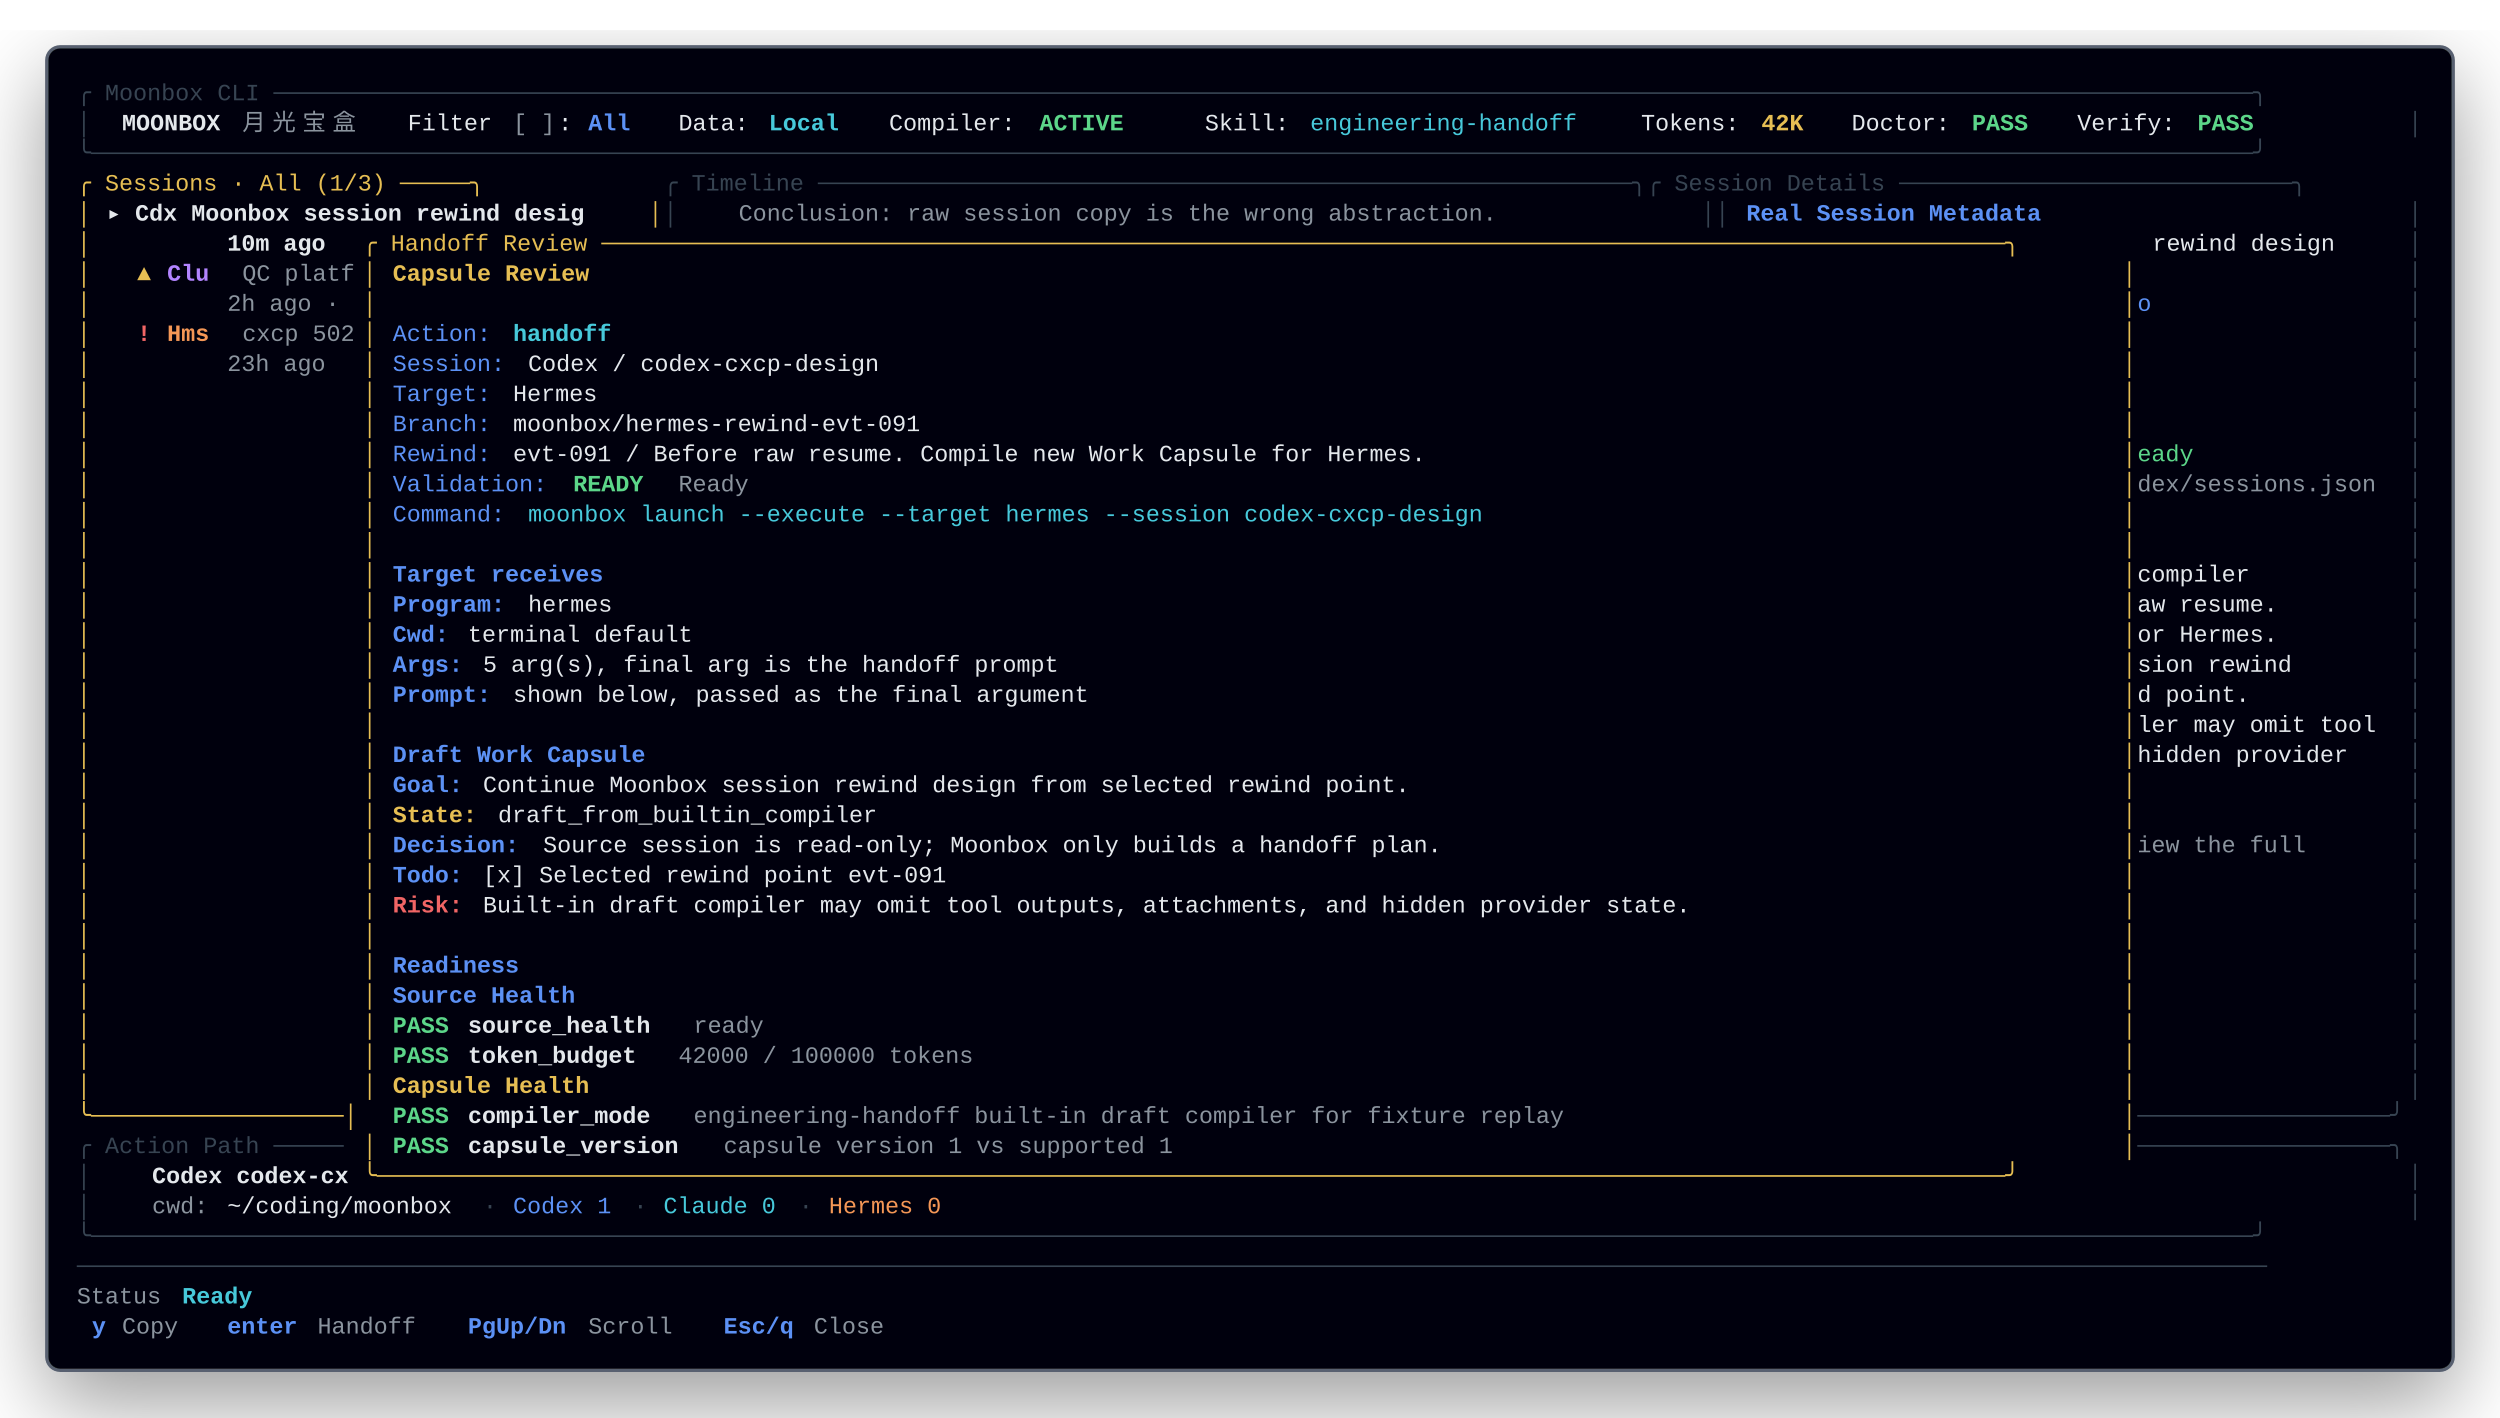
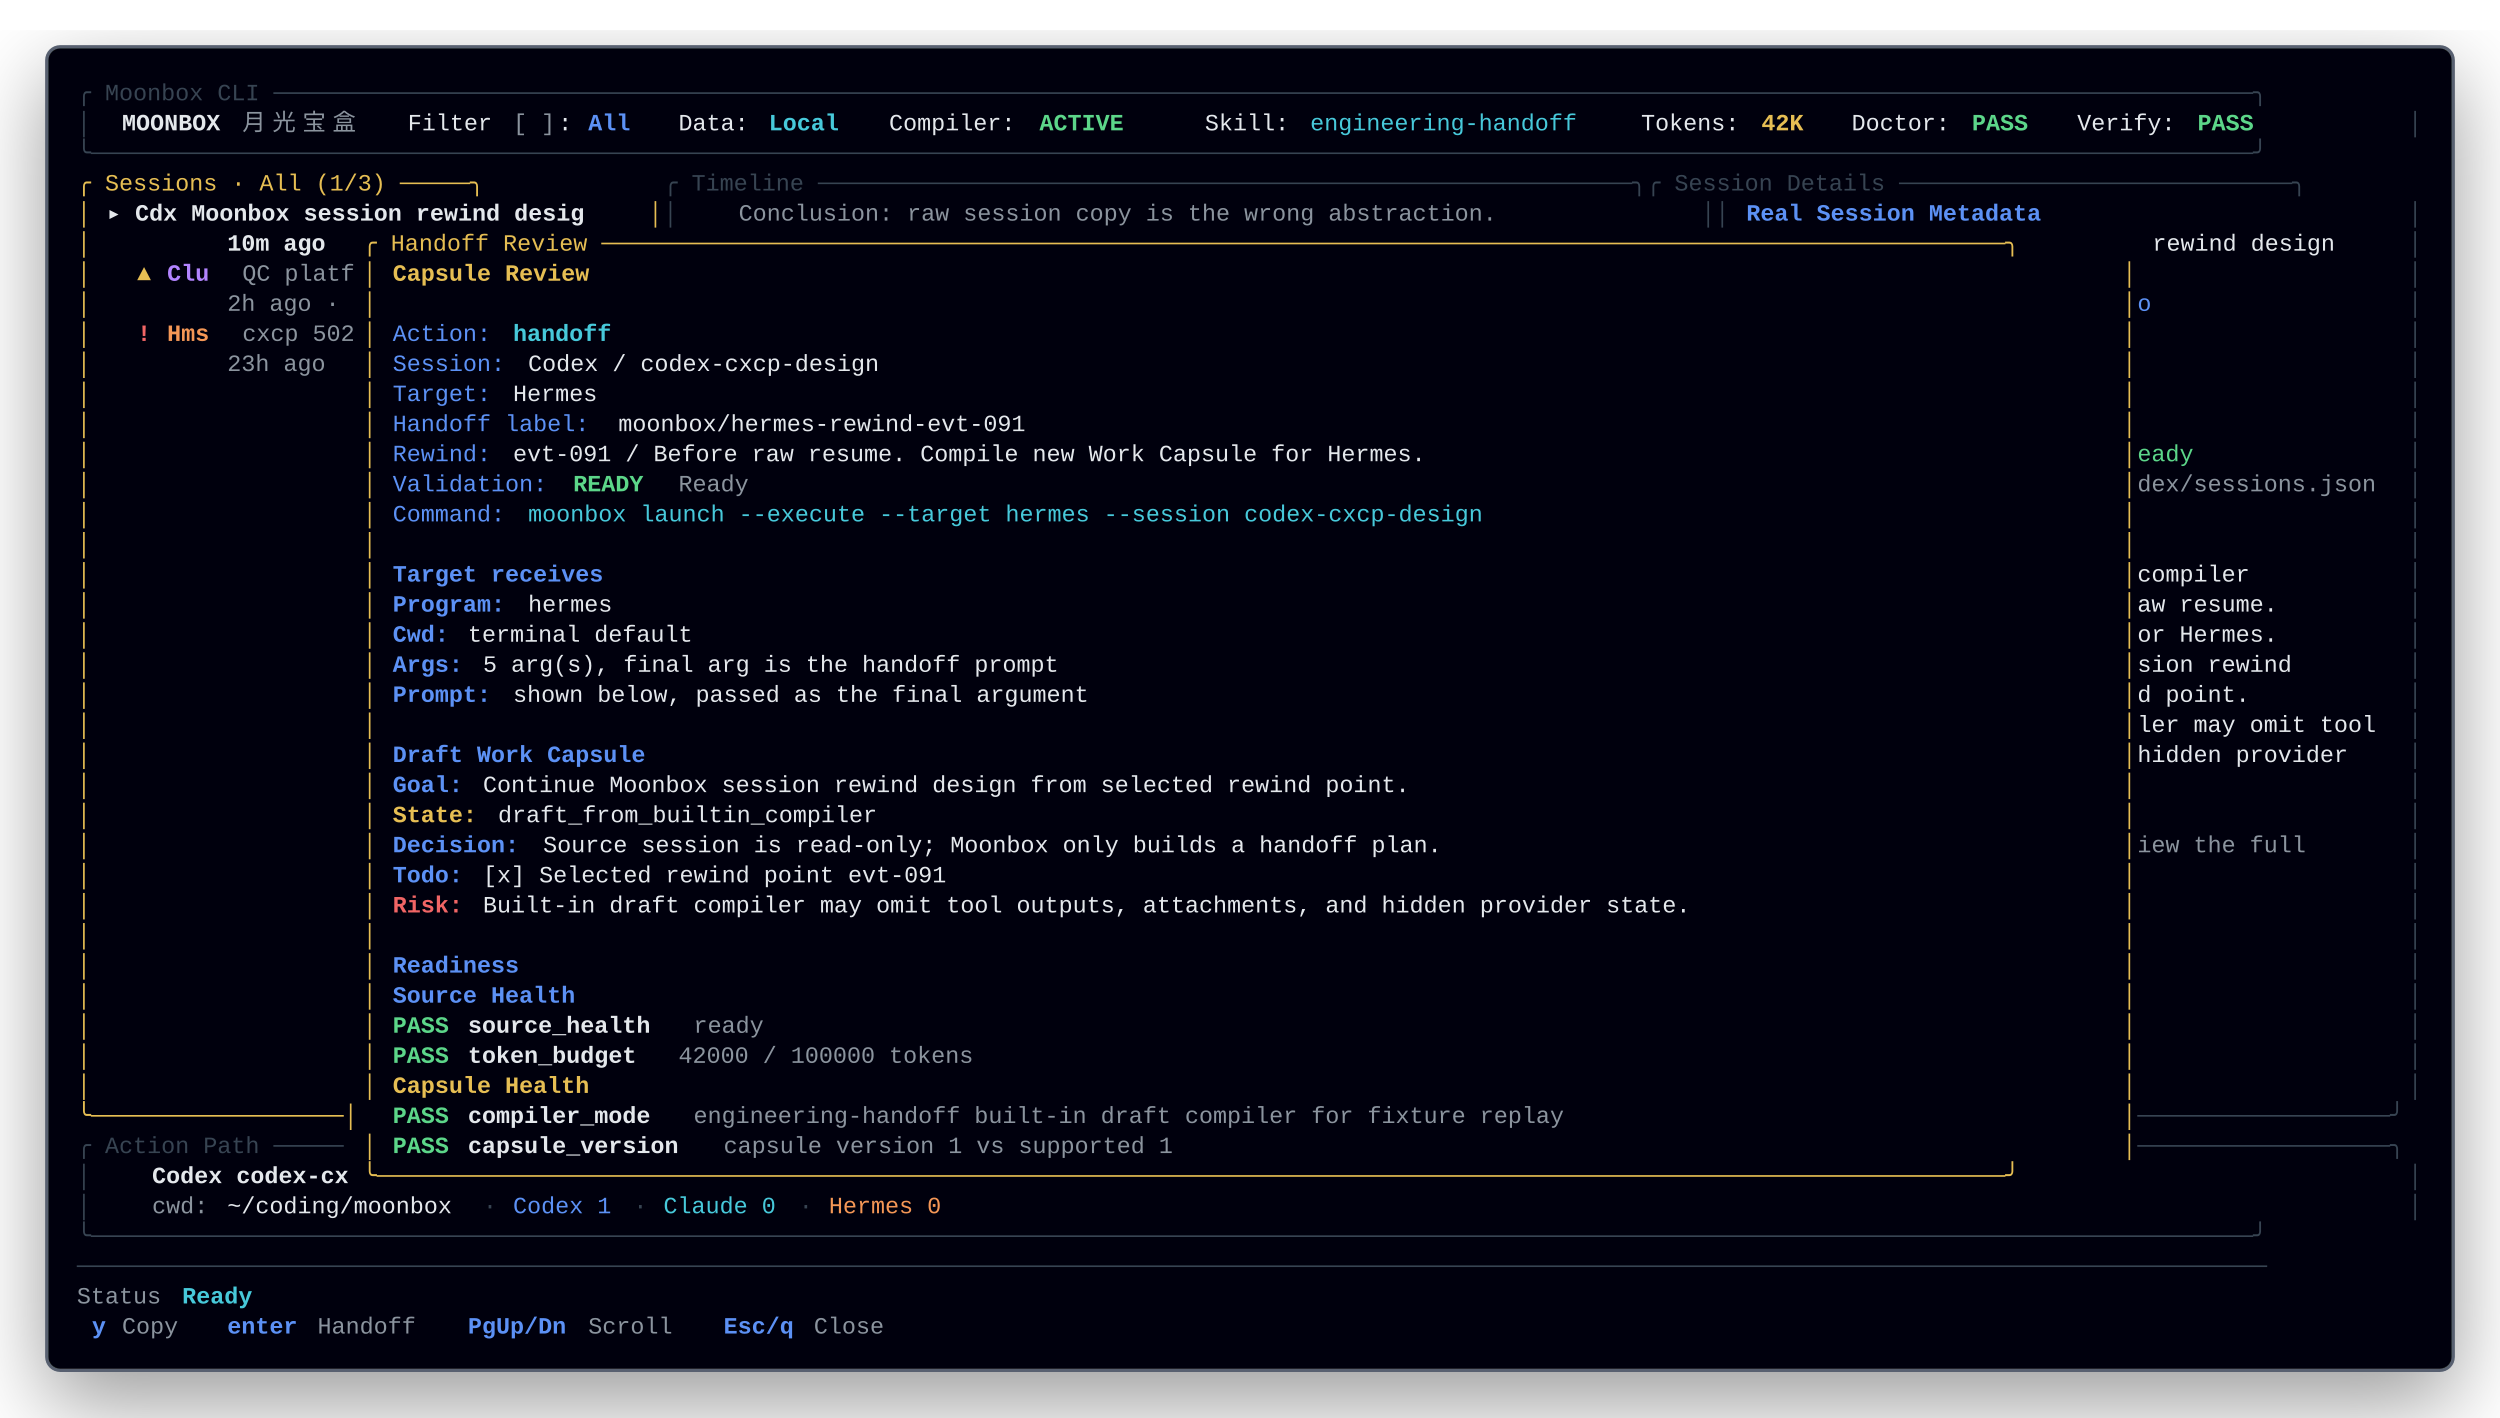
<svg xmlns="http://www.w3.org/2000/svg" width="1496" height="848" viewBox="0 0 1496 848" role="img" aria-labelledby="title desc">
  <defs>
    <filter id="shadow" x="-10%" y="-10%" width="120%" height="120%">
      <feDropShadow dx="0" dy="18" stdDeviation="26" flood-color="#000000" flood-opacity="0.40" />
    </filter>
    <style>
      .mono { font-family: ui-monospace, SFMono-Regular, Menlo, Monaco, Consolas, "Liberation Mono", monospace; white-space: pre; }
    </style>
  </defs>
  <rect x="28" y="28" width="1440" height="792" rx="8" fill="#050607" stroke="#58616f" stroke-width="2" filter="url(#shadow)" />
  <text x="46" y="60" class="mono" font-size="14" font-weight="500" fill="#374452">╭ Moonbox CLI ─────────────────────────────────────────────────────────────────────────────────────────────────────────────────────────────────────────────╮</text>
  <text x="46" y="78" class="mono" font-size="14" font-weight="500" fill="#374452">│</text>
  <text x="73" y="78" class="mono" font-size="14" font-weight="800" fill="#e4e8ec">MOONBOX</text>
  <text x="145" y="78" class="mono" font-size="14" font-weight="500" fill="#8b949e">月</text>
  <text x="163" y="78" class="mono" font-size="14" font-weight="500" fill="#8b949e">光</text>
  <text x="181" y="78" class="mono" font-size="14" font-weight="500" fill="#8b949e">宝</text>
  <text x="199" y="78" class="mono" font-size="14" font-weight="500" fill="#8b949e">盒</text>
  <text x="244" y="78" class="mono" font-size="14" font-weight="500" fill="#e4e8ec">Filter</text>
  <text x="307" y="78" class="mono" font-size="14" font-weight="500" fill="#8b949e">[ ]</text>
  <text x="334" y="78" class="mono" font-size="14" font-weight="500" fill="#e4e8ec">:</text>
  <text x="352" y="78" class="mono" font-size="14" font-weight="800" fill="#5c91f5">All</text>
  <text x="406" y="78" class="mono" font-size="14" font-weight="500" fill="#e4e8ec">Data:</text>
  <text x="460" y="78" class="mono" font-size="14" font-weight="800" fill="#47c9da">Local</text>
  <text x="532" y="78" class="mono" font-size="14" font-weight="500" fill="#e4e8ec">Compiler:</text>
  <text x="622" y="78" class="mono" font-size="14" font-weight="800" fill="#5cd689">ACTIVE</text>
  <text x="721" y="78" class="mono" font-size="14" font-weight="500" fill="#e4e8ec">Skill:</text>
  <text x="784" y="78" class="mono" font-size="14" font-weight="500" fill="#47c9da">engineering-handoff</text>
  <text x="982" y="78" class="mono" font-size="14" font-weight="500" fill="#e4e8ec">Tokens:</text>
  <text x="1054" y="78" class="mono" font-size="14" font-weight="800" fill="#e6be53">42K</text>
  <text x="1108" y="78" class="mono" font-size="14" font-weight="500" fill="#e4e8ec">Doctor:</text>
  <text x="1180" y="78" class="mono" font-size="14" font-weight="800" fill="#5cd689">PASS</text>
  <text x="1243" y="78" class="mono" font-size="14" font-weight="500" fill="#e4e8ec">Verify:</text>
  <text x="1315" y="78" class="mono" font-size="14" font-weight="800" fill="#5cd689">PASS</text>
  <text x="1441" y="78" class="mono" font-size="14" font-weight="500" fill="#374452">│</text>
  <text x="46" y="96" class="mono" font-size="14" font-weight="500" fill="#374452">╰──────────────────────────────────────────────────────────────────────────────────────────────────────────────────────────────────────────────────────────╯</text>
  <text x="46" y="114" class="mono" font-size="14" font-weight="500" fill="#e6be53">╭ Sessions · All (1/3)           ─────╮</text>
  <text x="397" y="114" class="mono" font-size="14" font-weight="500" fill="#374452">╭ Timeline ──────────────────────────────────────────────────────────╮╭ Session Details ────────────────────────────╮</text>
  <text x="46" y="132" class="mono" font-size="14" font-weight="500" fill="#e6be53">│</text>
  <text x="64" y="132" class="mono" font-size="14" font-weight="800" fill="#e4e8ec">▸ Cdx  Moonbox session rewind desig</text>
  <text x="388" y="132" class="mono" font-size="14" font-weight="500" fill="#e6be53">│</text>
  <text x="397" y="132" class="mono" font-size="14" font-weight="500" fill="#374452">│</text>
  <text x="442" y="132" class="mono" font-size="14" font-weight="500" fill="#8b949e">Conclusion: raw session copy is the wrong abstraction.</text>
  <text x="1018" y="132" class="mono" font-size="14" font-weight="500" fill="#374452">││</text>
  <text x="1045" y="132" class="mono" font-size="14" font-weight="800" fill="#5c91f5">Real Session Metadata</text>
  <text x="1441" y="132" class="mono" font-size="14" font-weight="500" fill="#374452">│</text>
  <text x="46" y="150" class="mono" font-size="14" font-weight="500" fill="#e6be53">│</text>
  <text x="136" y="150" class="mono" font-size="14" font-weight="800" fill="#e4e8ec">10m ago</text>
  <text x="217" y="150" class="mono" font-size="14" font-weight="500" fill="#e6be53">╭ Handoff Review ────────────────────────────────────────────────────────────────────────────────────────────────────╮</text>
  <text x="1288" y="150" class="mono" font-size="14" font-weight="500" fill="#e4e8ec">rewind design</text>
  <text x="1441" y="150" class="mono" font-size="14" font-weight="500" fill="#374452">│</text>
  <text x="46" y="168" class="mono" font-size="14" font-weight="500" fill="#e6be53">│</text>
  <text x="82" y="168" class="mono" font-size="14" font-weight="500" fill="#e6be53">▲</text>
  <text x="100" y="168" class="mono" font-size="14" font-weight="800" fill="#b284ff">Clu</text>
  <text x="145" y="168" class="mono" font-size="14" font-weight="500" fill="#8b949e">QC platf</text>
  <text x="217" y="168" class="mono" font-size="14" font-weight="500" fill="#e6be53">│</text>
  <text x="235" y="168" class="mono" font-size="14" font-weight="800" fill="#e6be53">Capsule Review</text>
  <text x="1270" y="168" class="mono" font-size="14" font-weight="500" fill="#e6be53">│</text>
  <text x="1441" y="168" class="mono" font-size="14" font-weight="500" fill="#374452">│</text>
  <text x="46" y="186" class="mono" font-size="14" font-weight="500" fill="#e6be53">│</text>
  <text x="136" y="186" class="mono" font-size="14" font-weight="500" fill="#8b949e">2h ago  ·</text>
  <text x="217" y="186" class="mono" font-size="14" font-weight="500" fill="#e6be53">│</text>
  <text x="1270" y="186" class="mono" font-size="14" font-weight="500" fill="#e6be53">│</text>
  <text x="1279" y="186" class="mono" font-size="14" font-weight="500" fill="#5c91f5">o</text>
  <text x="1441" y="186" class="mono" font-size="14" font-weight="500" fill="#374452">│</text>
  <text x="46" y="204" class="mono" font-size="14" font-weight="500" fill="#e6be53">│</text>
  <text x="82" y="204" class="mono" font-size="14" font-weight="800" fill="#f16565">!</text>
  <text x="100" y="204" class="mono" font-size="14" font-weight="800" fill="#f59756">Hms</text>
  <text x="145" y="204" class="mono" font-size="14" font-weight="500" fill="#8b949e">cxcp 502</text>
  <text x="217" y="204" class="mono" font-size="14" font-weight="500" fill="#e6be53">│</text>
  <text x="235" y="204" class="mono" font-size="14" font-weight="500" fill="#5c91f5">Action:</text>
  <text x="307" y="204" class="mono" font-size="14" font-weight="800" fill="#47c9da">handoff</text>
  <text x="1270" y="204" class="mono" font-size="14" font-weight="500" fill="#e6be53">│</text>
  <text x="1441" y="204" class="mono" font-size="14" font-weight="500" fill="#374452">│</text>
  <text x="46" y="222" class="mono" font-size="14" font-weight="500" fill="#e6be53">│</text>
  <text x="136" y="222" class="mono" font-size="14" font-weight="500" fill="#8b949e">23h ago</text>
  <text x="217" y="222" class="mono" font-size="14" font-weight="500" fill="#e6be53">│</text>
  <text x="235" y="222" class="mono" font-size="14" font-weight="500" fill="#5c91f5">Session:</text>
  <text x="316" y="222" class="mono" font-size="14" font-weight="500" fill="#e4e8ec">Codex / codex-cxcp-design</text>
  <text x="1270" y="222" class="mono" font-size="14" font-weight="500" fill="#e6be53">│</text>
  <text x="1441" y="222" class="mono" font-size="14" font-weight="500" fill="#374452">│</text>
  <text x="46" y="240" class="mono" font-size="14" font-weight="500" fill="#e6be53">│</text>
  <text x="217" y="240" class="mono" font-size="14" font-weight="500" fill="#e6be53">│</text>
  <text x="235" y="240" class="mono" font-size="14" font-weight="500" fill="#5c91f5">Target:</text>
  <text x="307" y="240" class="mono" font-size="14" font-weight="500" fill="#e4e8ec">Hermes</text>
  <text x="1270" y="240" class="mono" font-size="14" font-weight="500" fill="#e6be53">│</text>
  <text x="1441" y="240" class="mono" font-size="14" font-weight="500" fill="#374452">│</text>
  <text x="46" y="258" class="mono" font-size="14" font-weight="500" fill="#e6be53">│</text>
  <text x="217" y="258" class="mono" font-size="14" font-weight="500" fill="#e6be53">│</text>
-   <text x="235" y="258" class="mono" font-size="14" font-weight="500" fill="#5c91f5">Branch:</text>
-   <text x="307" y="258" class="mono" font-size="14" font-weight="500" fill="#e4e8ec">moonbox/hermes-rewind-evt-091</text>
+   <text x="235" y="258" class="mono" font-size="14" font-weight="500" fill="#5c91f5">Handoff label:</text>
+   <text x="370" y="258" class="mono" font-size="14" font-weight="500" fill="#e4e8ec">moonbox/hermes-rewind-evt-091</text>
  <text x="1270" y="258" class="mono" font-size="14" font-weight="500" fill="#e6be53">│</text>
  <text x="1441" y="258" class="mono" font-size="14" font-weight="500" fill="#374452">│</text>
  <text x="46" y="276" class="mono" font-size="14" font-weight="500" fill="#e6be53">│</text>
  <text x="217" y="276" class="mono" font-size="14" font-weight="500" fill="#e6be53">│</text>
  <text x="235" y="276" class="mono" font-size="14" font-weight="500" fill="#5c91f5">Rewind:</text>
  <text x="307" y="276" class="mono" font-size="14" font-weight="500" fill="#e4e8ec">evt-091 / Before raw resume. Compile new Work Capsule for Hermes.</text>
  <text x="1270" y="276" class="mono" font-size="14" font-weight="500" fill="#e6be53">│</text>
  <text x="1279" y="276" class="mono" font-size="14" font-weight="500" fill="#5cd689">eady</text>
  <text x="1441" y="276" class="mono" font-size="14" font-weight="500" fill="#374452">│</text>
  <text x="46" y="294" class="mono" font-size="14" font-weight="500" fill="#e6be53">│</text>
  <text x="217" y="294" class="mono" font-size="14" font-weight="500" fill="#e6be53">│</text>
  <text x="235" y="294" class="mono" font-size="14" font-weight="500" fill="#5c91f5">Validation:</text>
  <text x="343" y="294" class="mono" font-size="14" font-weight="800" fill="#5cd689">READY</text>
  <text x="406" y="294" class="mono" font-size="14" font-weight="500" fill="#8b949e">Ready</text>
  <text x="1270" y="294" class="mono" font-size="14" font-weight="500" fill="#e6be53">│</text>
  <text x="1279" y="294" class="mono" font-size="14" font-weight="500" fill="#8b949e">dex/sessions.json</text>
  <text x="1441" y="294" class="mono" font-size="14" font-weight="500" fill="#374452">│</text>
  <text x="46" y="312" class="mono" font-size="14" font-weight="500" fill="#e6be53">│</text>
  <text x="217" y="312" class="mono" font-size="14" font-weight="500" fill="#e6be53">│</text>
  <text x="235" y="312" class="mono" font-size="14" font-weight="500" fill="#5c91f5">Command:</text>
  <text x="316" y="312" class="mono" font-size="14" font-weight="500" fill="#47c9da">moonbox launch --execute --target hermes --session codex-cxcp-design</text>
  <text x="1270" y="312" class="mono" font-size="14" font-weight="500" fill="#e6be53">│</text>
  <text x="1441" y="312" class="mono" font-size="14" font-weight="500" fill="#374452">│</text>
  <text x="46" y="330" class="mono" font-size="14" font-weight="500" fill="#e6be53">│</text>
  <text x="217" y="330" class="mono" font-size="14" font-weight="500" fill="#e6be53">│</text>
  <text x="1270" y="330" class="mono" font-size="14" font-weight="500" fill="#e6be53">│</text>
  <text x="1441" y="330" class="mono" font-size="14" font-weight="500" fill="#374452">│</text>
  <text x="46" y="348" class="mono" font-size="14" font-weight="500" fill="#e6be53">│</text>
  <text x="217" y="348" class="mono" font-size="14" font-weight="500" fill="#e6be53">│</text>
  <text x="235" y="348" class="mono" font-size="14" font-weight="800" fill="#5c91f5">Target receives</text>
  <text x="1270" y="348" class="mono" font-size="14" font-weight="500" fill="#e6be53">│</text>
  <text x="1279" y="348" class="mono" font-size="14" font-weight="500" fill="#e4e8ec">compiler</text>
  <text x="1441" y="348" class="mono" font-size="14" font-weight="500" fill="#374452">│</text>
  <text x="46" y="366" class="mono" font-size="14" font-weight="500" fill="#e6be53">│</text>
  <text x="217" y="366" class="mono" font-size="14" font-weight="500" fill="#e6be53">│</text>
  <text x="235" y="366" class="mono" font-size="14" font-weight="800" fill="#5c91f5">Program:</text>
  <text x="316" y="366" class="mono" font-size="14" font-weight="500" fill="#e4e8ec">hermes</text>
  <text x="1270" y="366" class="mono" font-size="14" font-weight="500" fill="#e6be53">│</text>
  <text x="1279" y="366" class="mono" font-size="14" font-weight="500" fill="#e4e8ec">aw resume.</text>
  <text x="1441" y="366" class="mono" font-size="14" font-weight="500" fill="#374452">│</text>
  <text x="46" y="384" class="mono" font-size="14" font-weight="500" fill="#e6be53">│</text>
  <text x="217" y="384" class="mono" font-size="14" font-weight="500" fill="#e6be53">│</text>
  <text x="235" y="384" class="mono" font-size="14" font-weight="800" fill="#5c91f5">Cwd:</text>
  <text x="280" y="384" class="mono" font-size="14" font-weight="500" fill="#e4e8ec">terminal default</text>
  <text x="1270" y="384" class="mono" font-size="14" font-weight="500" fill="#e6be53">│</text>
  <text x="1279" y="384" class="mono" font-size="14" font-weight="500" fill="#e4e8ec">or Hermes.</text>
  <text x="1441" y="384" class="mono" font-size="14" font-weight="500" fill="#374452">│</text>
  <text x="46" y="402" class="mono" font-size="14" font-weight="500" fill="#e6be53">│</text>
  <text x="217" y="402" class="mono" font-size="14" font-weight="500" fill="#e6be53">│</text>
  <text x="235" y="402" class="mono" font-size="14" font-weight="800" fill="#5c91f5">Args:</text>
  <text x="289" y="402" class="mono" font-size="14" font-weight="500" fill="#e4e8ec">5 arg(s), final arg is the handoff prompt</text>
  <text x="1270" y="402" class="mono" font-size="14" font-weight="500" fill="#e6be53">│</text>
  <text x="1279" y="402" class="mono" font-size="14" font-weight="500" fill="#e4e8ec">sion rewind</text>
  <text x="1441" y="402" class="mono" font-size="14" font-weight="500" fill="#374452">│</text>
  <text x="46" y="420" class="mono" font-size="14" font-weight="500" fill="#e6be53">│</text>
  <text x="217" y="420" class="mono" font-size="14" font-weight="500" fill="#e6be53">│</text>
  <text x="235" y="420" class="mono" font-size="14" font-weight="800" fill="#5c91f5">Prompt:</text>
  <text x="307" y="420" class="mono" font-size="14" font-weight="500" fill="#e4e8ec">shown below, passed as the final argument</text>
  <text x="1270" y="420" class="mono" font-size="14" font-weight="500" fill="#e6be53">│</text>
  <text x="1279" y="420" class="mono" font-size="14" font-weight="500" fill="#e4e8ec">d point.</text>
  <text x="1441" y="420" class="mono" font-size="14" font-weight="500" fill="#374452">│</text>
  <text x="46" y="438" class="mono" font-size="14" font-weight="500" fill="#e6be53">│</text>
  <text x="217" y="438" class="mono" font-size="14" font-weight="500" fill="#e6be53">│</text>
  <text x="1270" y="438" class="mono" font-size="14" font-weight="500" fill="#e6be53">│</text>
  <text x="1279" y="438" class="mono" font-size="14" font-weight="500" fill="#e4e8ec">ler may omit tool</text>
  <text x="1441" y="438" class="mono" font-size="14" font-weight="500" fill="#374452">│</text>
  <text x="46" y="456" class="mono" font-size="14" font-weight="500" fill="#e6be53">│</text>
  <text x="217" y="456" class="mono" font-size="14" font-weight="500" fill="#e6be53">│</text>
  <text x="235" y="456" class="mono" font-size="14" font-weight="800" fill="#5c91f5">Draft Work Capsule</text>
  <text x="1270" y="456" class="mono" font-size="14" font-weight="500" fill="#e6be53">│</text>
  <text x="1279" y="456" class="mono" font-size="14" font-weight="500" fill="#e4e8ec">hidden provider</text>
  <text x="1441" y="456" class="mono" font-size="14" font-weight="500" fill="#374452">│</text>
  <text x="46" y="474" class="mono" font-size="14" font-weight="500" fill="#e6be53">│</text>
  <text x="217" y="474" class="mono" font-size="14" font-weight="500" fill="#e6be53">│</text>
  <text x="235" y="474" class="mono" font-size="14" font-weight="800" fill="#5c91f5">Goal:</text>
  <text x="289" y="474" class="mono" font-size="14" font-weight="500" fill="#e4e8ec">Continue Moonbox session rewind design from selected rewind point.</text>
  <text x="1270" y="474" class="mono" font-size="14" font-weight="500" fill="#e6be53">│</text>
  <text x="1441" y="474" class="mono" font-size="14" font-weight="500" fill="#374452">│</text>
  <text x="46" y="492" class="mono" font-size="14" font-weight="500" fill="#e6be53">│</text>
  <text x="217" y="492" class="mono" font-size="14" font-weight="500" fill="#e6be53">│</text>
  <text x="235" y="492" class="mono" font-size="14" font-weight="800" fill="#e6be53">State:</text>
  <text x="298" y="492" class="mono" font-size="14" font-weight="500" fill="#e4e8ec">draft_from_builtin_compiler</text>
  <text x="1270" y="492" class="mono" font-size="14" font-weight="500" fill="#e6be53">│</text>
  <text x="1441" y="492" class="mono" font-size="14" font-weight="500" fill="#374452">│</text>
  <text x="46" y="510" class="mono" font-size="14" font-weight="500" fill="#e6be53">│</text>
  <text x="217" y="510" class="mono" font-size="14" font-weight="500" fill="#e6be53">│</text>
  <text x="235" y="510" class="mono" font-size="14" font-weight="800" fill="#5c91f5">Decision:</text>
  <text x="325" y="510" class="mono" font-size="14" font-weight="500" fill="#e4e8ec">Source session is read-only; Moonbox only builds a handoff plan.</text>
  <text x="1270" y="510" class="mono" font-size="14" font-weight="500" fill="#e6be53">│</text>
  <text x="1279" y="510" class="mono" font-size="14" font-weight="500" fill="#8b949e">iew the full</text>
  <text x="1441" y="510" class="mono" font-size="14" font-weight="500" fill="#374452">│</text>
  <text x="46" y="528" class="mono" font-size="14" font-weight="500" fill="#e6be53">│</text>
  <text x="217" y="528" class="mono" font-size="14" font-weight="500" fill="#e6be53">│</text>
  <text x="235" y="528" class="mono" font-size="14" font-weight="800" fill="#5c91f5">Todo:</text>
  <text x="289" y="528" class="mono" font-size="14" font-weight="500" fill="#e4e8ec">[x] Selected rewind point evt-091</text>
  <text x="1270" y="528" class="mono" font-size="14" font-weight="500" fill="#e6be53">│</text>
  <text x="1441" y="528" class="mono" font-size="14" font-weight="500" fill="#374452">│</text>
  <text x="46" y="546" class="mono" font-size="14" font-weight="500" fill="#e6be53">│</text>
  <text x="217" y="546" class="mono" font-size="14" font-weight="500" fill="#e6be53">│</text>
  <text x="235" y="546" class="mono" font-size="14" font-weight="800" fill="#f16565">Risk:</text>
  <text x="289" y="546" class="mono" font-size="14" font-weight="500" fill="#e4e8ec">Built-in draft compiler may omit tool outputs, attachments, and hidden provider state.</text>
  <text x="1270" y="546" class="mono" font-size="14" font-weight="500" fill="#e6be53">│</text>
  <text x="1441" y="546" class="mono" font-size="14" font-weight="500" fill="#374452">│</text>
  <text x="46" y="564" class="mono" font-size="14" font-weight="500" fill="#e6be53">│</text>
  <text x="217" y="564" class="mono" font-size="14" font-weight="500" fill="#e6be53">│</text>
  <text x="1270" y="564" class="mono" font-size="14" font-weight="500" fill="#e6be53">│</text>
  <text x="1441" y="564" class="mono" font-size="14" font-weight="500" fill="#374452">│</text>
  <text x="46" y="582" class="mono" font-size="14" font-weight="500" fill="#e6be53">│</text>
  <text x="217" y="582" class="mono" font-size="14" font-weight="500" fill="#e6be53">│</text>
  <text x="235" y="582" class="mono" font-size="14" font-weight="800" fill="#5c91f5">Readiness</text>
  <text x="1270" y="582" class="mono" font-size="14" font-weight="500" fill="#e6be53">│</text>
  <text x="1441" y="582" class="mono" font-size="14" font-weight="500" fill="#374452">│</text>
  <text x="46" y="600" class="mono" font-size="14" font-weight="500" fill="#e6be53">│</text>
  <text x="217" y="600" class="mono" font-size="14" font-weight="500" fill="#e6be53">│</text>
  <text x="235" y="600" class="mono" font-size="14" font-weight="800" fill="#5c91f5">Source Health</text>
  <text x="1270" y="600" class="mono" font-size="14" font-weight="500" fill="#e6be53">│</text>
  <text x="1441" y="600" class="mono" font-size="14" font-weight="500" fill="#374452">│</text>
  <text x="46" y="618" class="mono" font-size="14" font-weight="500" fill="#e6be53">│</text>
  <text x="217" y="618" class="mono" font-size="14" font-weight="500" fill="#e6be53">│</text>
  <text x="235" y="618" class="mono" font-size="14" font-weight="800" fill="#5cd689">PASS</text>
  <text x="280" y="618" class="mono" font-size="14" font-weight="800" fill="#e4e8ec">source_health</text>
  <text x="415" y="618" class="mono" font-size="14" font-weight="500" fill="#8b949e">ready</text>
  <text x="1270" y="618" class="mono" font-size="14" font-weight="500" fill="#e6be53">│</text>
  <text x="1441" y="618" class="mono" font-size="14" font-weight="500" fill="#374452">│</text>
  <text x="46" y="636" class="mono" font-size="14" font-weight="500" fill="#e6be53">│</text>
  <text x="217" y="636" class="mono" font-size="14" font-weight="500" fill="#e6be53">│</text>
  <text x="235" y="636" class="mono" font-size="14" font-weight="800" fill="#5cd689">PASS</text>
  <text x="280" y="636" class="mono" font-size="14" font-weight="800" fill="#e4e8ec">token_budget</text>
  <text x="406" y="636" class="mono" font-size="14" font-weight="500" fill="#8b949e">42000 / 100000 tokens</text>
  <text x="1270" y="636" class="mono" font-size="14" font-weight="500" fill="#e6be53">│</text>
  <text x="1441" y="636" class="mono" font-size="14" font-weight="500" fill="#374452">│</text>
  <text x="46" y="654" class="mono" font-size="14" font-weight="500" fill="#e6be53">│</text>
  <text x="217" y="654" class="mono" font-size="14" font-weight="500" fill="#e6be53">│</text>
  <text x="235" y="654" class="mono" font-size="14" font-weight="800" fill="#e6be53">Capsule Health</text>
  <text x="1270" y="654" class="mono" font-size="14" font-weight="500" fill="#e6be53">│</text>
  <text x="1441" y="654" class="mono" font-size="14" font-weight="500" fill="#374452">│</text>
  <text x="46" y="672" class="mono" font-size="14" font-weight="500" fill="#e6be53">╰──────────────────│</text>
  <text x="235" y="672" class="mono" font-size="14" font-weight="800" fill="#5cd689">PASS</text>
  <text x="280" y="672" class="mono" font-size="14" font-weight="800" fill="#e4e8ec">compiler_mode</text>
  <text x="415" y="672" class="mono" font-size="14" font-weight="500" fill="#8b949e">engineering-handoff built-in draft compiler for fixture replay</text>
  <text x="1270" y="672" class="mono" font-size="14" font-weight="500" fill="#e6be53">│</text>
  <text x="1279" y="672" class="mono" font-size="14" font-weight="500" fill="#374452">──────────────────╯</text>
  <text x="46" y="690" class="mono" font-size="14" font-weight="500" fill="#374452">╭ Action Path ─────</text>
  <text x="217" y="690" class="mono" font-size="14" font-weight="500" fill="#e6be53">│</text>
  <text x="235" y="690" class="mono" font-size="14" font-weight="800" fill="#5cd689">PASS</text>
  <text x="280" y="690" class="mono" font-size="14" font-weight="800" fill="#e4e8ec">capsule_version</text>
  <text x="433" y="690" class="mono" font-size="14" font-weight="500" fill="#8b949e">capsule version 1 vs supported 1</text>
  <text x="1270" y="690" class="mono" font-size="14" font-weight="500" fill="#e6be53">│</text>
  <text x="1279" y="690" class="mono" font-size="14" font-weight="500" fill="#374452">──────────────────╮</text>
  <text x="46" y="708" class="mono" font-size="14" font-weight="500" fill="#374452">│</text>
  <text x="91" y="708" class="mono" font-size="14" font-weight="800" fill="#e4e8ec">Codex codex-cx</text>
  <text x="217" y="708" class="mono" font-size="14" font-weight="500" fill="#e6be53">╰────────────────────────────────────────────────────────────────────────────────────────────────────────────────────╯</text>
  <text x="1441" y="708" class="mono" font-size="14" font-weight="500" fill="#374452">│</text>
  <text x="46" y="726" class="mono" font-size="14" font-weight="500" fill="#374452">│</text>
  <text x="91" y="726" class="mono" font-size="14" font-weight="500" fill="#8b949e">cwd:</text>
  <text x="136" y="726" class="mono" font-size="14" font-weight="500" fill="#e4e8ec">~/coding/moonbox</text>
  <text x="289" y="726" class="mono" font-size="14" font-weight="500" fill="#374452">·</text>
  <text x="307" y="726" class="mono" font-size="14" font-weight="500" fill="#5c91f5">Codex 1</text>
  <text x="379" y="726" class="mono" font-size="14" font-weight="500" fill="#374452">·</text>
  <text x="397" y="726" class="mono" font-size="14" font-weight="500" fill="#47c9da">Claude 0</text>
  <text x="478" y="726" class="mono" font-size="14" font-weight="500" fill="#374452">·</text>
  <text x="496" y="726" class="mono" font-size="14" font-weight="500" fill="#f59756">Hermes 0</text>
  <text x="1441" y="726" class="mono" font-size="14" font-weight="500" fill="#374452">│</text>
  <text x="46" y="744" class="mono" font-size="14" font-weight="500" fill="#374452">╰──────────────────────────────────────────────────────────────────────────────────────────────────────────────────────────────────────────────────────────╯</text>
  <text x="46" y="762" class="mono" font-size="14" font-weight="500" fill="#374452">────────────────────────────────────────────────────────────────────────────────────────────────────────────────────────────────────────────────────────────</text>
  <text x="46" y="780" class="mono" font-size="14" font-weight="500" fill="#8b949e">Status</text>
  <text x="109" y="780" class="mono" font-size="14" font-weight="800" fill="#47c9da">Ready</text>
  <text x="55" y="798" class="mono" font-size="14" font-weight="800" fill="#5c91f5">y</text>
  <text x="73" y="798" class="mono" font-size="14" font-weight="500" fill="#8b949e">Copy</text>
  <text x="136" y="798" class="mono" font-size="14" font-weight="800" fill="#5c91f5">enter</text>
  <text x="190" y="798" class="mono" font-size="14" font-weight="500" fill="#8b949e">Handoff</text>
  <text x="280" y="798" class="mono" font-size="14" font-weight="800" fill="#5c91f5">PgUp/Dn</text>
  <text x="352" y="798" class="mono" font-size="14" font-weight="500" fill="#8b949e">Scroll</text>
  <text x="433" y="798" class="mono" font-size="14" font-weight="800" fill="#5c91f5">Esc/q</text>
  <text x="487" y="798" class="mono" font-size="14" font-weight="500" fill="#8b949e">Close</text>
</svg>
